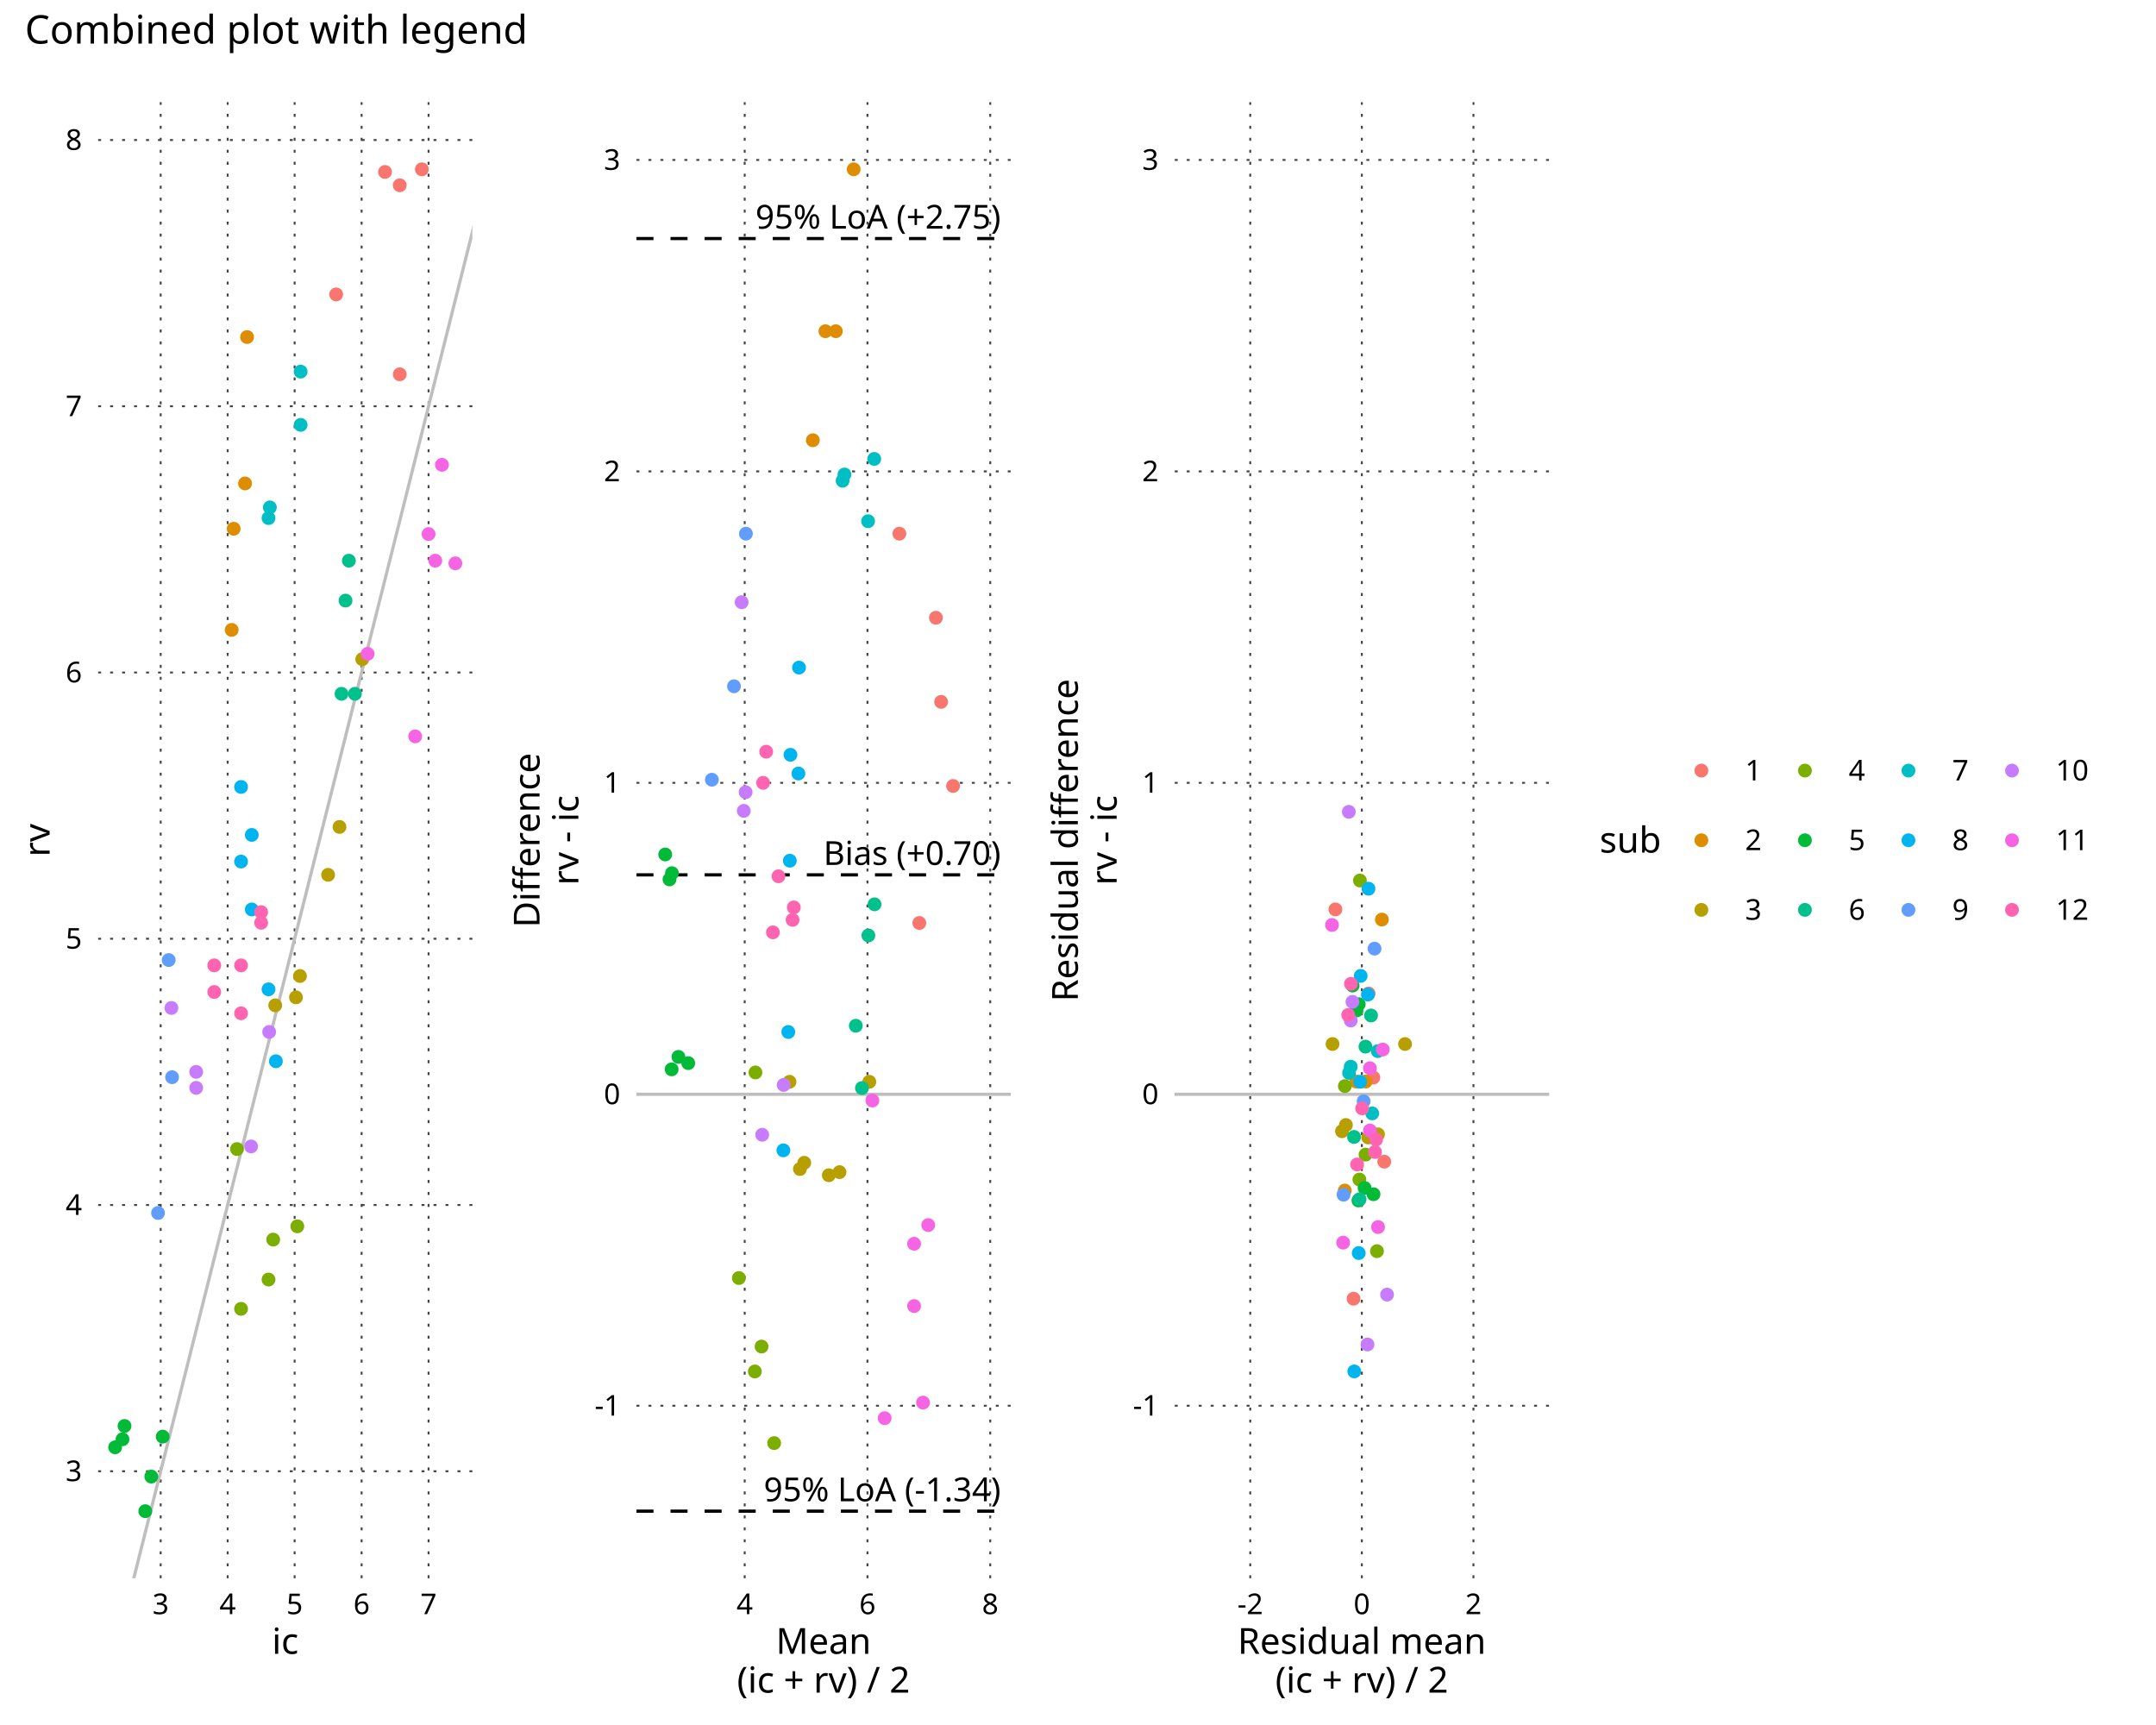
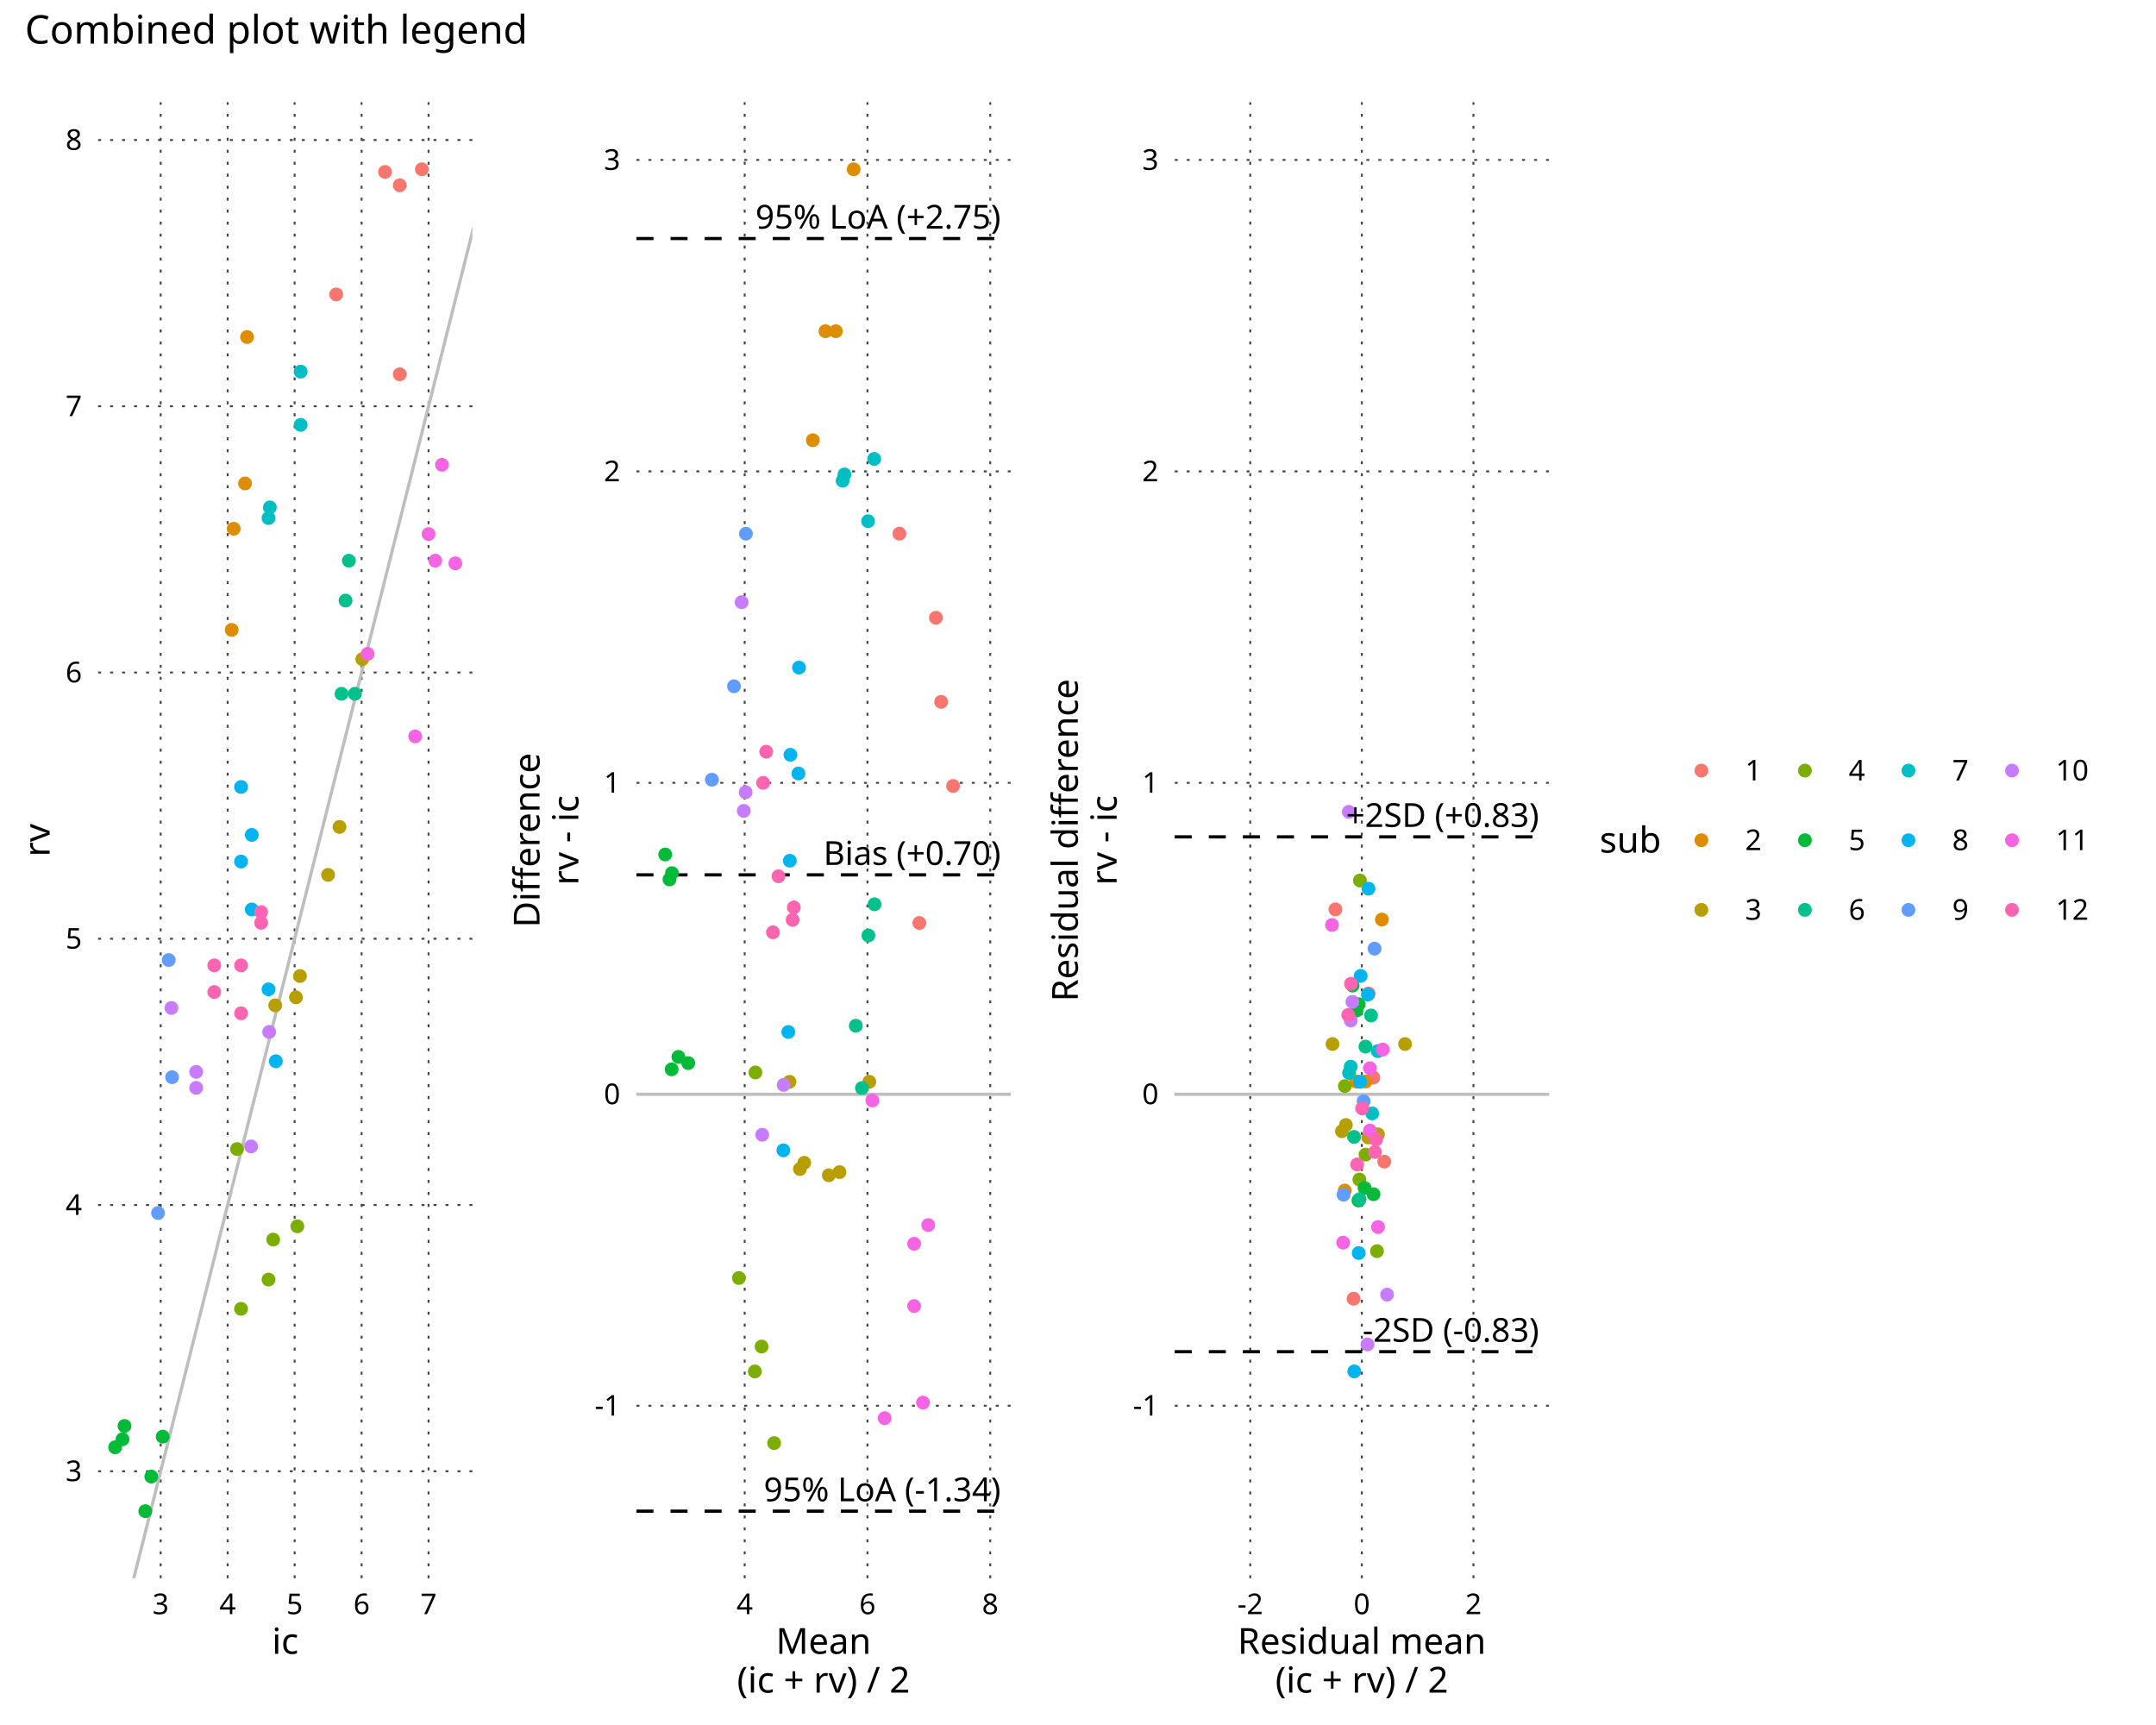
<svg xmlns="http://www.w3.org/2000/svg" class="svglite" data-engine-version="2.0" width="720.00pt" height="576.00pt" viewBox="0 0 720.00 576.00">
  <defs>
    <style type="text/css">
    .svglite line, .svglite polyline, .svglite polygon, .svglite path, .svglite rect, .svglite circle {
      fill: none;
      stroke: #000000;
      stroke-linecap: round;
      stroke-linejoin: round;
      stroke-miterlimit: 10.00;
    }
  </style>
  </defs>
  <rect width="100%" height="100%" style="stroke: none; fill: #FFFFFF;" />
  <defs>
    <clipPath id="cpMC4wMHw3MjAuMDB8MC4wMHw1NzYuMDA=">
      <rect x="0.00" y="0.00" width="720.00" height="576.00" />
    </clipPath>
  </defs>
  <g clip-path="url(#cpMC4wMHw3MjAuMDB8MC4wMHw1NzYuMDA=)">
    <rect x="0.00" y="0.00" width="720.00" height="576.00" style="stroke-width: 1.07; stroke: #FFFFFF; fill: #FFFFFF;" />
  </g>
  <defs>
    <clipPath id="cpMzIuNzd8NTE3LjI4fDM0LjEyfDUyNy4wMQ==">
      <rect x="32.77" y="34.12" width="484.50" height="492.89" />
    </clipPath>
  </defs>
  <g clip-path="url(#cpMzIuNzd8NTE3LjI4fDM0LjEyfDUyNy4wMQ==)">
</g>
  <g clip-path="url(#cpMC4wMHw3MjAuMDB8MC4wMHw1NzYuMDA=)">
</g>
  <defs>
    <clipPath id="cpNS40OHwxNjkuMDl8MjIuNzh8NTcwLjUy">
      <rect x="5.48" y="22.78" width="163.61" height="547.74" />
    </clipPath>
  </defs>
  <g clip-path="url(#cpNS40OHwxNjkuMDl8MjIuNzh8NTcwLjUy)">
</g>
  <g clip-path="url(#cpMC4wMHw3MjAuMDB8MC4wMHw1NzYuMDA=)">
</g>
  <defs>
    <clipPath id="cpMTY5LjA5fDM0OC44NXwyMi43OHw1NzAuNTI=">
      <rect x="169.09" y="22.78" width="179.76" height="547.74" />
    </clipPath>
  </defs>
  <g clip-path="url(#cpMTY5LjA5fDM0OC44NXwyMi43OHw1NzAuNTI=)">
</g>
  <g clip-path="url(#cpMC4wMHw3MjAuMDB8MC4wMHw1NzYuMDA=)">
</g>
  <defs>
    <clipPath id="cpMzQ4Ljg1fDcxNC41MnwyMi43OHw1NzAuNTI=">
      <rect x="348.85" y="22.78" width="365.67" height="547.74" />
    </clipPath>
  </defs>
  <g clip-path="url(#cpMzQ4Ljg1fDcxNC41MnwyMi43OHw1NzAuNTI=)">
</g>
  <g clip-path="url(#cpMC4wMHw3MjAuMDB8MC4wMHw1NzYuMDA=)">
</g>
  <defs>
    <clipPath id="cpMzIuNzd8MTU3Ljc1fDM0LjEyfDUyNy4wMQ==">
      <rect x="32.77" y="34.12" width="124.98" height="492.89" />
    </clipPath>
  </defs>
  <g clip-path="url(#cpMzIuNzd8MTU3Ljc1fDM0LjEyfDUyNy4wMQ==)">
    <polyline points="32.77,491.27 157.75,491.27 " style="stroke-width: 0.64; stroke: #454545; stroke-dasharray: 1.00,3.00; stroke-linecap: butt;" />
    <polyline points="32.77,402.36 157.75,402.36 " style="stroke-width: 0.64; stroke: #454545; stroke-dasharray: 1.00,3.00; stroke-linecap: butt;" />
    <polyline points="32.77,313.46 157.75,313.46 " style="stroke-width: 0.64; stroke: #454545; stroke-dasharray: 1.00,3.00; stroke-linecap: butt;" />
    <polyline points="32.77,224.56 157.75,224.56 " style="stroke-width: 0.64; stroke: #454545; stroke-dasharray: 1.00,3.00; stroke-linecap: butt;" />
    <polyline points="32.77,135.65 157.75,135.65 " style="stroke-width: 0.64; stroke: #454545; stroke-dasharray: 1.00,3.00; stroke-linecap: butt;" />
    <polyline points="32.77,46.75 157.75,46.75 " style="stroke-width: 0.64; stroke: #454545; stroke-dasharray: 1.00,3.00; stroke-linecap: butt;" />
    <polyline points="53.66,527.01 53.66,34.12 " style="stroke-width: 0.64; stroke: #454545; stroke-dasharray: 1.00,3.00; stroke-linecap: butt;" />
    <polyline points="76.03,527.01 76.03,34.12 " style="stroke-width: 0.64; stroke: #454545; stroke-dasharray: 1.00,3.00; stroke-linecap: butt;" />
    <polyline points="98.39,527.01 98.39,34.12 " style="stroke-width: 0.64; stroke: #454545; stroke-dasharray: 1.00,3.00; stroke-linecap: butt;" />
    <polyline points="120.76,527.01 120.76,34.12 " style="stroke-width: 0.64; stroke: #454545; stroke-dasharray: 1.00,3.00; stroke-linecap: butt;" />
    <polyline points="143.12,527.01 143.12,34.12 " style="stroke-width: 0.64; stroke: #454545; stroke-dasharray: 1.00,3.00; stroke-linecap: butt;" />
    <line x1="-92.20" y1="1071.10" x2="282.72" y2="-419.29" style="stroke-width: 1.07; stroke: #BEBEBE; stroke-linecap: butt;" />
    <circle cx="133.50" cy="61.86" r="1.95" style="stroke-width: 0.71; stroke: #F8766D; fill: #F8766D;" />
    <circle cx="112.26" cy="98.31" r="1.95" style="stroke-width: 0.71; stroke: #F8766D; fill: #F8766D;" />
    <circle cx="140.88" cy="56.53" r="1.95" style="stroke-width: 0.71; stroke: #F8766D; fill: #F8766D;" />
    <circle cx="133.50" cy="124.98" r="1.95" style="stroke-width: 0.71; stroke: #F8766D; fill: #F8766D;" />
    <circle cx="128.58" cy="57.41" r="1.95" style="stroke-width: 0.71; stroke: #F8766D; fill: #F8766D;" />
    <circle cx="77.37" cy="210.33" r="1.95" style="stroke-width: 0.71; stroke: #DE8C00; fill: #DE8C00;" />
    <circle cx="82.51" cy="112.54" r="1.95" style="stroke-width: 0.71; stroke: #DE8C00; fill: #DE8C00;" />
    <circle cx="81.84" cy="161.43" r="1.95" style="stroke-width: 0.71; stroke: #DE8C00; fill: #DE8C00;" />
    <circle cx="78.04" cy="176.55" r="1.95" style="stroke-width: 0.71; stroke: #DE8C00; fill: #DE8C00;" />
    <circle cx="91.91" cy="335.69" r="1.95" style="stroke-width: 0.71; stroke: #B79F00; fill: #B79F00;" />
    <circle cx="109.57" cy="292.12" r="1.95" style="stroke-width: 0.71; stroke: #B79F00; fill: #B79F00;" />
    <circle cx="100.18" cy="325.91" r="1.95" style="stroke-width: 0.71; stroke: #B79F00; fill: #B79F00;" />
    <circle cx="98.84" cy="333.02" r="1.95" style="stroke-width: 0.71; stroke: #B79F00; fill: #B79F00;" />
    <circle cx="120.98" cy="220.11" r="1.95" style="stroke-width: 0.71; stroke: #B79F00; fill: #B79F00;" />
    <circle cx="113.38" cy="276.12" r="1.95" style="stroke-width: 0.71; stroke: #B79F00; fill: #B79F00;" />
    <circle cx="79.16" cy="383.69" r="1.95" style="stroke-width: 0.71; stroke: #7CAE00; fill: #7CAE00;" />
    <circle cx="80.50" cy="437.04" r="1.95" style="stroke-width: 0.71; stroke: #7CAE00; fill: #7CAE00;" />
    <circle cx="89.67" cy="427.26" r="1.95" style="stroke-width: 0.71; stroke: #7CAE00; fill: #7CAE00;" />
    <circle cx="91.23" cy="413.92" r="1.95" style="stroke-width: 0.71; stroke: #7CAE00; fill: #7CAE00;" />
    <circle cx="99.29" cy="409.48" r="1.95" style="stroke-width: 0.71; stroke: #7CAE00; fill: #7CAE00;" />
    <circle cx="54.33" cy="479.71" r="1.95" style="stroke-width: 0.71; stroke: #00BA38; fill: #00BA38;" />
    <circle cx="50.53" cy="493.05" r="1.95" style="stroke-width: 0.71; stroke: #00BA38; fill: #00BA38;" />
    <circle cx="48.52" cy="504.60" r="1.95" style="stroke-width: 0.71; stroke: #00BA38; fill: #00BA38;" />
    <circle cx="41.58" cy="476.15" r="1.95" style="stroke-width: 0.71; stroke: #00BA38; fill: #00BA38;" />
    <circle cx="38.45" cy="483.27" r="1.95" style="stroke-width: 0.71; stroke: #00BA38; fill: #00BA38;" />
    <circle cx="40.91" cy="480.60" r="1.95" style="stroke-width: 0.71; stroke: #00BA38; fill: #00BA38;" />
    <circle cx="118.52" cy="231.67" r="1.95" style="stroke-width: 0.71; stroke: #00C08B; fill: #00C08B;" />
    <circle cx="116.51" cy="187.22" r="1.95" style="stroke-width: 0.71; stroke: #00C08B; fill: #00C08B;" />
    <circle cx="114.05" cy="231.67" r="1.95" style="stroke-width: 0.71; stroke: #00C08B; fill: #00C08B;" />
    <circle cx="115.39" cy="200.55" r="1.95" style="stroke-width: 0.71; stroke: #00C08B; fill: #00C08B;" />
    <circle cx="100.40" cy="124.09" r="1.95" style="stroke-width: 0.71; stroke: #00BFC4; fill: #00BFC4;" />
    <circle cx="90.12" cy="169.43" r="1.95" style="stroke-width: 0.71; stroke: #00BFC4; fill: #00BFC4;" />
    <circle cx="89.67" cy="172.99" r="1.95" style="stroke-width: 0.71; stroke: #00BFC4; fill: #00BFC4;" />
    <circle cx="100.40" cy="141.87" r="1.95" style="stroke-width: 0.71; stroke: #00BFC4; fill: #00BFC4;" />
    <circle cx="92.13" cy="354.36" r="1.95" style="stroke-width: 0.71; stroke: #00B4F0; fill: #00B4F0;" />
    <circle cx="89.67" cy="330.35" r="1.95" style="stroke-width: 0.71; stroke: #00B4F0; fill: #00B4F0;" />
    <circle cx="84.08" cy="303.68" r="1.95" style="stroke-width: 0.71; stroke: #00B4F0; fill: #00B4F0;" />
    <circle cx="80.50" cy="287.68" r="1.95" style="stroke-width: 0.71; stroke: #00B4F0; fill: #00B4F0;" />
    <circle cx="84.08" cy="278.79" r="1.95" style="stroke-width: 0.71; stroke: #00B4F0; fill: #00B4F0;" />
    <circle cx="80.50" cy="262.78" r="1.95" style="stroke-width: 0.71; stroke: #00B4F0; fill: #00B4F0;" />
    <circle cx="57.46" cy="359.69" r="1.95" style="stroke-width: 0.71; stroke: #619CFF; fill: #619CFF;" />
    <circle cx="56.34" cy="320.57" r="1.95" style="stroke-width: 0.71; stroke: #619CFF; fill: #619CFF;" />
    <circle cx="52.77" cy="405.03" r="1.95" style="stroke-width: 0.71; stroke: #619CFF; fill: #619CFF;" />
    <circle cx="83.85" cy="382.81" r="1.95" style="stroke-width: 0.71; stroke: #C77CFF; fill: #C77CFF;" />
    <circle cx="89.89" cy="344.58" r="1.95" style="stroke-width: 0.71; stroke: #C77CFF; fill: #C77CFF;" />
    <circle cx="57.24" cy="336.57" r="1.95" style="stroke-width: 0.71; stroke: #C77CFF; fill: #C77CFF;" />
    <circle cx="65.51" cy="363.25" r="1.95" style="stroke-width: 0.71; stroke: #C77CFF; fill: #C77CFF;" />
    <circle cx="65.51" cy="357.91" r="1.95" style="stroke-width: 0.71; stroke: #C77CFF; fill: #C77CFF;" />
    <circle cx="147.59" cy="155.21" r="1.95" style="stroke-width: 0.71; stroke: #F564E3; fill: #F564E3;" />
    <circle cx="122.77" cy="218.33" r="1.95" style="stroke-width: 0.71; stroke: #F564E3; fill: #F564E3;" />
    <circle cx="143.12" cy="178.32" r="1.95" style="stroke-width: 0.71; stroke: #F564E3; fill: #F564E3;" />
    <circle cx="145.36" cy="187.22" r="1.95" style="stroke-width: 0.71; stroke: #F564E3; fill: #F564E3;" />
    <circle cx="152.07" cy="188.10" r="1.95" style="stroke-width: 0.71; stroke: #F564E3; fill: #F564E3;" />
    <circle cx="138.65" cy="245.89" r="1.95" style="stroke-width: 0.71; stroke: #F564E3; fill: #F564E3;" />
    <circle cx="87.21" cy="308.13" r="1.95" style="stroke-width: 0.71; stroke: #FF64B0; fill: #FF64B0;" />
    <circle cx="80.50" cy="338.35" r="1.95" style="stroke-width: 0.71; stroke: #FF64B0; fill: #FF64B0;" />
    <circle cx="71.55" cy="322.35" r="1.95" style="stroke-width: 0.71; stroke: #FF64B0; fill: #FF64B0;" />
    <circle cx="71.55" cy="331.24" r="1.95" style="stroke-width: 0.71; stroke: #FF64B0; fill: #FF64B0;" />
    <circle cx="80.50" cy="322.35" r="1.95" style="stroke-width: 0.71; stroke: #FF64B0; fill: #FF64B0;" />
    <circle cx="87.21" cy="304.57" r="1.95" style="stroke-width: 0.71; stroke: #FF64B0; fill: #FF64B0;" />
  </g>
  <g clip-path="url(#cpMC4wMHw3MjAuMDB8MC4wMHw1NzYuMDA=)">
    <text x="27.39" y="494.57" text-anchor="end" style="font-size: 9.60px; font-family: sans;" textLength="5.34px" lengthAdjust="spacingAndGlyphs">3</text>
    <text x="27.39" y="405.67" text-anchor="end" style="font-size: 9.60px; font-family: sans;" textLength="5.34px" lengthAdjust="spacingAndGlyphs">4</text>
    <text x="27.39" y="316.76" text-anchor="end" style="font-size: 9.60px; font-family: sans;" textLength="5.34px" lengthAdjust="spacingAndGlyphs">5</text>
    <text x="27.39" y="227.86" text-anchor="end" style="font-size: 9.60px; font-family: sans;" textLength="5.34px" lengthAdjust="spacingAndGlyphs">6</text>
    <text x="27.39" y="138.95" text-anchor="end" style="font-size: 9.60px; font-family: sans;" textLength="5.34px" lengthAdjust="spacingAndGlyphs">7</text>
    <text x="27.39" y="50.05" text-anchor="end" style="font-size: 9.60px; font-family: sans;" textLength="5.34px" lengthAdjust="spacingAndGlyphs">8</text>
    <text x="53.66" y="538.99" text-anchor="middle" style="font-size: 9.60px; font-family: sans;" textLength="5.34px" lengthAdjust="spacingAndGlyphs">3</text>
    <text x="76.03" y="538.99" text-anchor="middle" style="font-size: 9.60px; font-family: sans;" textLength="5.34px" lengthAdjust="spacingAndGlyphs">4</text>
    <text x="98.39" y="538.99" text-anchor="middle" style="font-size: 9.60px; font-family: sans;" textLength="5.34px" lengthAdjust="spacingAndGlyphs">5</text>
    <text x="120.76" y="538.99" text-anchor="middle" style="font-size: 9.60px; font-family: sans;" textLength="5.34px" lengthAdjust="spacingAndGlyphs">6</text>
    <text x="143.12" y="538.99" text-anchor="middle" style="font-size: 9.60px; font-family: sans;" textLength="5.34px" lengthAdjust="spacingAndGlyphs">7</text>
    <text x="95.26" y="552.23" text-anchor="middle" style="font-size: 12.00px; font-family: sans;" textLength="8.67px" lengthAdjust="spacingAndGlyphs">ic</text>
    <text transform="translate(16.57,280.57) rotate(-90)" text-anchor="middle" style="font-size: 12.00px; font-family: sans;" textLength="10.00px" lengthAdjust="spacingAndGlyphs">rv</text>
    <polyline points="212.54,469.39 337.51,469.39 " style="stroke-width: 0.64; stroke: #454545; stroke-dasharray: 1.00,3.00; stroke-linecap: butt;" />
    <polyline points="212.54,365.39 337.51,365.39 " style="stroke-width: 0.64; stroke: #454545; stroke-dasharray: 1.00,3.00; stroke-linecap: butt;" />
    <polyline points="212.54,261.40 337.51,261.40 " style="stroke-width: 0.64; stroke: #454545; stroke-dasharray: 1.00,3.00; stroke-linecap: butt;" />
    <polyline points="212.54,157.40 337.51,157.40 " style="stroke-width: 0.64; stroke: #454545; stroke-dasharray: 1.00,3.00; stroke-linecap: butt;" />
    <polyline points="212.54,53.41 337.51,53.41 " style="stroke-width: 0.64; stroke: #454545; stroke-dasharray: 1.00,3.00; stroke-linecap: butt;" />
    <polyline points="248.69,527.01 248.69,34.12 " style="stroke-width: 0.64; stroke: #454545; stroke-dasharray: 1.00,3.00; stroke-linecap: butt;" />
    <polyline points="289.69,527.01 289.69,34.12 " style="stroke-width: 0.64; stroke: #454545; stroke-dasharray: 1.00,3.00; stroke-linecap: butt;" />
    <polyline points="330.69,527.01 330.69,34.12 " style="stroke-width: 0.64; stroke: #454545; stroke-dasharray: 1.00,3.00; stroke-linecap: butt;" />
    <line x1="212.54" y1="365.39" x2="337.51" y2="365.39" style="stroke-width: 1.07; stroke: #BEBEBE; stroke-linecap: butt;" />
    <line x1="212.54" y1="292.13" x2="337.51" y2="292.13" style="stroke-width: 1.07; stroke-dasharray: 5.69,5.69; stroke-linecap: butt;" />
    <line x1="212.54" y1="504.60" x2="337.51" y2="504.60" style="stroke-width: 1.07; stroke-dasharray: 5.69,5.69; stroke-linecap: butt;" />
    <line x1="212.54" y1="79.65" x2="337.51" y2="79.65" style="stroke-width: 1.07; stroke-dasharray: 5.69,5.69; stroke-linecap: butt;" />
    <polygon points="273.04,292.13 335.52,292.13 335.44,292.12 335.76,292.11 336.08,292.05 336.38,291.93 336.65,291.77 336.90,291.57 337.11,291.33 337.28,291.06 337.41,290.77 337.49,290.46 337.51,290.14 337.51,290.14 337.51,279.89 337.51,279.89 337.49,279.57 337.41,279.26 337.28,278.97 337.11,278.70 336.90,278.46 336.65,278.26 336.38,278.10 336.08,277.98 335.76,277.92 335.52,277.90 273.04,277.90 273.28,277.92 272.96,277.91 272.64,277.94 272.33,278.03 272.04,278.17 271.78,278.35 271.55,278.57 271.36,278.83 271.21,279.11 271.11,279.42 271.06,279.73 271.05,279.89 271.05,290.14 271.06,289.98 271.06,290.30 271.11,290.61 271.21,290.92 271.36,291.20 271.55,291.46 271.78,291.68 272.04,291.86 272.33,292.00 272.64,292.09 272.96,292.12 " style="stroke-width: nan; stroke: none; fill: none;" />
    <text x="334.20" y="288.81" text-anchor="end" style="font-size: 11.04px; font-family: sans;" textLength="59.84px" lengthAdjust="spacingAndGlyphs">Bias (+0.70)</text>
    <polygon points="252.48,504.60 335.52,504.60 335.44,504.60 335.76,504.59 336.08,504.53 336.38,504.41 336.65,504.25 336.90,504.05 337.11,503.81 337.28,503.54 337.41,503.25 337.49,502.94 337.51,502.62 337.51,502.62 337.51,492.37 337.51,492.37 337.49,492.05 337.41,491.74 337.28,491.45 337.11,491.18 336.90,490.94 336.65,490.73 336.38,490.57 336.08,490.46 335.76,490.40 335.52,490.38 252.48,490.38 252.72,490.40 252.40,490.38 252.08,490.42 251.78,490.51 251.49,490.65 251.23,490.83 250.99,491.05 250.80,491.31 250.65,491.59 250.55,491.89 250.50,492.21 250.50,492.37 250.50,502.62 250.50,502.46 250.50,502.78 250.55,503.09 250.65,503.40 250.80,503.68 250.99,503.93 251.23,504.16 251.49,504.34 251.78,504.47 252.08,504.56 252.40,504.60 " style="stroke-width: nan; stroke: none; fill: none;" />
    <text x="334.20" y="501.29" text-anchor="end" style="font-size: 11.04px; font-family: sans;" textLength="80.39px" lengthAdjust="spacingAndGlyphs">95% LoA (-1.34)</text>
    <polygon points="249.71,79.65 335.52,79.65 335.44,79.65 335.76,79.63 336.08,79.57 336.38,79.46 336.65,79.30 336.90,79.09 337.11,78.85 337.28,78.58 337.41,78.29 337.49,77.98 337.51,77.66 337.51,77.66 337.51,67.41 337.51,67.41 337.49,67.09 337.41,66.78 337.28,66.49 337.11,66.22 336.90,65.98 336.65,65.78 336.38,65.62 336.08,65.51 335.76,65.44 335.52,65.43 249.71,65.43 249.95,65.44 249.63,65.43 249.31,65.47 249.00,65.56 248.71,65.69 248.45,65.87 248.22,66.10 248.03,66.35 247.88,66.63 247.78,66.94 247.73,67.25 247.72,67.41 247.72,77.66 247.73,77.50 247.73,77.82 247.78,78.14 247.88,78.44 248.03,78.72 248.22,78.98 248.45,79.20 248.71,79.38 249.00,79.52 249.31,79.61 249.63,79.65 " style="stroke-width: nan; stroke: none; fill: none;" />
    <text x="334.20" y="76.34" text-anchor="end" style="font-size: 11.04px; font-family: sans;" textLength="83.17px" lengthAdjust="spacingAndGlyphs">95% LoA (+2.75)</text>
    <circle cx="314.29" cy="234.36" r="1.95" style="stroke-width: 0.71; stroke: #F8766D; fill: #F8766D;" />
    <circle cx="300.35" cy="178.20" r="1.95" style="stroke-width: 0.71; stroke: #F8766D; fill: #F8766D;" />
    <circle cx="318.28" cy="262.44" r="1.95" style="stroke-width: 0.71; stroke: #F8766D; fill: #F8766D;" />
    <circle cx="307.01" cy="308.20" r="1.95" style="stroke-width: 0.71; stroke: #F8766D; fill: #F8766D;" />
    <circle cx="312.55" cy="206.28" r="1.95" style="stroke-width: 0.71; stroke: #F8766D; fill: #F8766D;" />
    <circle cx="271.45" cy="147.00" r="1.95" style="stroke-width: 0.71; stroke: #DE8C00; fill: #DE8C00;" />
    <circle cx="285.08" cy="56.53" r="1.95" style="stroke-width: 0.71; stroke: #DE8C00; fill: #DE8C00;" />
    <circle cx="279.13" cy="110.60" r="1.95" style="stroke-width: 0.71; stroke: #DE8C00; fill: #DE8C00;" />
    <circle cx="275.65" cy="110.60" r="1.95" style="stroke-width: 0.71; stroke: #DE8C00; fill: #DE8C00;" />
    <circle cx="263.66" cy="361.23" r="1.95" style="stroke-width: 0.71; stroke: #B79F00; fill: #B79F00;" />
    <circle cx="276.78" cy="392.43" r="1.95" style="stroke-width: 0.71; stroke: #B79F00; fill: #B79F00;" />
    <circle cx="268.58" cy="388.27" r="1.95" style="stroke-width: 0.71; stroke: #B79F00; fill: #B79F00;" />
    <circle cx="267.14" cy="390.35" r="1.95" style="stroke-width: 0.71; stroke: #B79F00; fill: #B79F00;" />
    <circle cx="290.31" cy="361.23" r="1.95" style="stroke-width: 0.71; stroke: #B79F00; fill: #B79F00;" />
    <circle cx="280.36" cy="391.39" r="1.95" style="stroke-width: 0.71; stroke: #B79F00; fill: #B79F00;" />
    <circle cx="252.28" cy="358.11" r="1.95" style="stroke-width: 0.71; stroke: #7CAE00; fill: #7CAE00;" />
    <circle cx="246.75" cy="426.75" r="1.95" style="stroke-width: 0.71; stroke: #7CAE00; fill: #7CAE00;" />
    <circle cx="252.08" cy="457.95" r="1.95" style="stroke-width: 0.71; stroke: #7CAE00; fill: #7CAE00;" />
    <circle cx="254.33" cy="449.63" r="1.95" style="stroke-width: 0.71; stroke: #7CAE00; fill: #7CAE00;" />
    <circle cx="258.53" cy="481.87" r="1.95" style="stroke-width: 0.71; stroke: #7CAE00; fill: #7CAE00;" />
    <circle cx="229.84" cy="354.99" r="1.95" style="stroke-width: 0.71; stroke: #00BA38; fill: #00BA38;" />
    <circle cx="226.56" cy="352.91" r="1.95" style="stroke-width: 0.71; stroke: #00BA38; fill: #00BA38;" />
    <circle cx="224.30" cy="357.07" r="1.95" style="stroke-width: 0.71; stroke: #00BA38; fill: #00BA38;" />
    <circle cx="224.40" cy="291.56" r="1.95" style="stroke-width: 0.71; stroke: #00BA38; fill: #00BA38;" />
    <circle cx="222.15" cy="285.32" r="1.95" style="stroke-width: 0.71; stroke: #00BA38; fill: #00BA38;" />
    <circle cx="223.58" cy="293.64" r="1.95" style="stroke-width: 0.71; stroke: #00BA38; fill: #00BA38;" />
    <circle cx="287.85" cy="363.31" r="1.95" style="stroke-width: 0.71; stroke: #00C08B; fill: #00C08B;" />
    <circle cx="292.05" cy="301.96" r="1.95" style="stroke-width: 0.71; stroke: #00C08B; fill: #00C08B;" />
    <circle cx="285.80" cy="342.51" r="1.95" style="stroke-width: 0.71; stroke: #00C08B; fill: #00C08B;" />
    <circle cx="290.00" cy="312.36" r="1.95" style="stroke-width: 0.71; stroke: #00C08B; fill: #00C08B;" />
    <circle cx="291.95" cy="153.24" r="1.95" style="stroke-width: 0.71; stroke: #00BFC4; fill: #00BFC4;" />
    <circle cx="282.00" cy="158.44" r="1.95" style="stroke-width: 0.71; stroke: #00BFC4; fill: #00BFC4;" />
    <circle cx="281.39" cy="160.52" r="1.95" style="stroke-width: 0.71; stroke: #00BFC4; fill: #00BFC4;" />
    <circle cx="289.90" cy="174.04" r="1.95" style="stroke-width: 0.71; stroke: #00BFC4; fill: #00BFC4;" />
    <circle cx="261.61" cy="384.11" r="1.95" style="stroke-width: 0.71; stroke: #00B4F0; fill: #00B4F0;" />
    <circle cx="263.25" cy="344.59" r="1.95" style="stroke-width: 0.71; stroke: #00B4F0; fill: #00B4F0;" />
    <circle cx="263.76" cy="287.40" r="1.95" style="stroke-width: 0.71; stroke: #00B4F0; fill: #00B4F0;" />
    <circle cx="263.97" cy="252.04" r="1.95" style="stroke-width: 0.71; stroke: #00B4F0; fill: #00B4F0;" />
    <circle cx="266.63" cy="258.28" r="1.95" style="stroke-width: 0.71; stroke: #00B4F0; fill: #00B4F0;" />
    <circle cx="266.83" cy="222.92" r="1.95" style="stroke-width: 0.71; stroke: #00B4F0; fill: #00B4F0;" />
    <circle cx="245.11" cy="229.16" r="1.95" style="stroke-width: 0.71; stroke: #619CFF; fill: #619CFF;" />
    <circle cx="249.10" cy="178.20" r="1.95" style="stroke-width: 0.71; stroke: #619CFF; fill: #619CFF;" />
    <circle cx="237.73" cy="260.36" r="1.95" style="stroke-width: 0.71; stroke: #619CFF; fill: #619CFF;" />
    <circle cx="254.54" cy="378.91" r="1.95" style="stroke-width: 0.71; stroke: #C77CFF; fill: #C77CFF;" />
    <circle cx="261.71" cy="362.27" r="1.95" style="stroke-width: 0.71; stroke: #C77CFF; fill: #C77CFF;" />
    <circle cx="247.67" cy="201.08" r="1.95" style="stroke-width: 0.71; stroke: #C77CFF; fill: #C77CFF;" />
    <circle cx="248.39" cy="270.76" r="1.95" style="stroke-width: 0.71; stroke: #C77CFF; fill: #C77CFF;" />
    <circle cx="249.00" cy="264.52" r="1.95" style="stroke-width: 0.71; stroke: #C77CFF; fill: #C77CFF;" />
    <circle cx="309.98" cy="409.07" r="1.95" style="stroke-width: 0.71; stroke: #F564E3; fill: #F564E3;" />
    <circle cx="291.33" cy="367.47" r="1.95" style="stroke-width: 0.71; stroke: #F564E3; fill: #F564E3;" />
    <circle cx="305.27" cy="415.31" r="1.95" style="stroke-width: 0.71; stroke: #F564E3; fill: #F564E3;" />
    <circle cx="305.27" cy="436.11" r="1.95" style="stroke-width: 0.71; stroke: #F564E3; fill: #F564E3;" />
    <circle cx="308.24" cy="468.35" r="1.95" style="stroke-width: 0.71; stroke: #F564E3; fill: #F564E3;" />
    <circle cx="295.43" cy="473.55" r="1.95" style="stroke-width: 0.71; stroke: #F564E3; fill: #F564E3;" />
    <circle cx="264.68" cy="307.16" r="1.95" style="stroke-width: 0.71; stroke: #FF64B0; fill: #FF64B0;" />
    <circle cx="258.12" cy="311.32" r="1.95" style="stroke-width: 0.71; stroke: #FF64B0; fill: #FF64B0;" />
    <circle cx="255.87" cy="251.00" r="1.95" style="stroke-width: 0.71; stroke: #FF64B0; fill: #FF64B0;" />
    <circle cx="254.84" cy="261.40" r="1.95" style="stroke-width: 0.71; stroke: #FF64B0; fill: #FF64B0;" />
    <circle cx="259.97" cy="292.60" r="1.95" style="stroke-width: 0.71; stroke: #FF64B0; fill: #FF64B0;" />
    <circle cx="265.09" cy="303.00" r="1.95" style="stroke-width: 0.71; stroke: #FF64B0; fill: #FF64B0;" />
    <text x="207.16" y="472.69" text-anchor="end" style="font-size: 9.60px; font-family: sans;" textLength="8.54px" lengthAdjust="spacingAndGlyphs">-1</text>
    <text x="207.16" y="368.70" text-anchor="end" style="font-size: 9.60px; font-family: sans;" textLength="5.34px" lengthAdjust="spacingAndGlyphs">0</text>
    <text x="207.16" y="264.70" text-anchor="end" style="font-size: 9.60px; font-family: sans;" textLength="5.34px" lengthAdjust="spacingAndGlyphs">1</text>
    <text x="207.16" y="160.71" text-anchor="end" style="font-size: 9.60px; font-family: sans;" textLength="5.34px" lengthAdjust="spacingAndGlyphs">2</text>
    <text x="207.16" y="56.71" text-anchor="end" style="font-size: 9.60px; font-family: sans;" textLength="5.34px" lengthAdjust="spacingAndGlyphs">3</text>
    <text x="248.69" y="538.99" text-anchor="middle" style="font-size: 9.60px; font-family: sans;" textLength="5.34px" lengthAdjust="spacingAndGlyphs">4</text>
    <text x="289.69" y="538.99" text-anchor="middle" style="font-size: 9.60px; font-family: sans;" textLength="5.34px" lengthAdjust="spacingAndGlyphs">6</text>
    <text x="330.69" y="538.99" text-anchor="middle" style="font-size: 9.60px; font-family: sans;" textLength="5.34px" lengthAdjust="spacingAndGlyphs">8</text>
    <text x="275.02" y="552.23" text-anchor="middle" style="font-size: 12.00px; font-family: sans;" textLength="30.02px" lengthAdjust="spacingAndGlyphs">Mean</text>
    <text x="275.02" y="565.19" text-anchor="middle" style="font-size: 12.00px; font-family: sans;" textLength="57.02px" lengthAdjust="spacingAndGlyphs">(ic + rv) / 2</text>
    <text transform="translate(180.18,280.57) rotate(-90)" text-anchor="middle" style="font-size: 12.00px; font-family: sans;" textLength="54.70px" lengthAdjust="spacingAndGlyphs">Difference</text>
    <text transform="translate(193.14,280.57) rotate(-90)" text-anchor="middle" style="font-size: 12.00px; font-family: sans;" textLength="29.33px" lengthAdjust="spacingAndGlyphs">rv - ic</text>
    <polyline points="392.30,469.39 517.28,469.39 " style="stroke-width: 0.64; stroke: #454545; stroke-dasharray: 1.00,3.00; stroke-linecap: butt;" />
    <polyline points="392.30,365.39 517.28,365.39 " style="stroke-width: 0.64; stroke: #454545; stroke-dasharray: 1.00,3.00; stroke-linecap: butt;" />
    <polyline points="392.30,261.40 517.28,261.40 " style="stroke-width: 0.64; stroke: #454545; stroke-dasharray: 1.00,3.00; stroke-linecap: butt;" />
    <polyline points="392.30,157.40 517.28,157.40 " style="stroke-width: 0.64; stroke: #454545; stroke-dasharray: 1.00,3.00; stroke-linecap: butt;" />
    <polyline points="392.30,53.41 517.28,53.41 " style="stroke-width: 0.64; stroke: #454545; stroke-dasharray: 1.00,3.00; stroke-linecap: butt;" />
    <polyline points="417.52,527.01 417.52,34.12 " style="stroke-width: 0.64; stroke: #454545; stroke-dasharray: 1.00,3.00; stroke-linecap: butt;" />
    <polyline points="454.79,527.01 454.79,34.12 " style="stroke-width: 0.64; stroke: #454545; stroke-dasharray: 1.00,3.00; stroke-linecap: butt;" />
    <polyline points="492.06,527.01 492.06,34.12 " style="stroke-width: 0.64; stroke: #454545; stroke-dasharray: 1.00,3.00; stroke-linecap: butt;" />
    <line x1="392.30" y1="365.39" x2="517.28" y2="365.39" style="stroke-width: 1.07; stroke: #BEBEBE; stroke-linecap: butt;" />
    <circle cx="458.63" cy="359.81" r="1.95" style="stroke-width: 0.71; stroke: #F8766D; fill: #F8766D;" />
    <circle cx="445.96" cy="303.66" r="1.95" style="stroke-width: 0.71; stroke: #F8766D; fill: #F8766D;" />
    <circle cx="462.27" cy="387.89" r="1.95" style="stroke-width: 0.71; stroke: #F8766D; fill: #F8766D;" />
    <circle cx="452.02" cy="433.65" r="1.95" style="stroke-width: 0.71; stroke: #F8766D; fill: #F8766D;" />
    <circle cx="457.05" cy="331.74" r="1.95" style="stroke-width: 0.71; stroke: #F8766D; fill: #F8766D;" />
    <circle cx="449.08" cy="397.54" r="1.95" style="stroke-width: 0.71; stroke: #DE8C00; fill: #DE8C00;" />
    <circle cx="461.48" cy="307.06" r="1.95" style="stroke-width: 0.71; stroke: #DE8C00; fill: #DE8C00;" />
    <circle cx="456.07" cy="361.14" r="1.95" style="stroke-width: 0.71; stroke: #DE8C00; fill: #DE8C00;" />
    <circle cx="452.90" cy="361.14" r="1.95" style="stroke-width: 0.71; stroke: #DE8C00; fill: #DE8C00;" />
    <circle cx="445.00" cy="348.61" r="1.95" style="stroke-width: 0.71; stroke: #B79F00; fill: #B79F00;" />
    <circle cx="456.92" cy="379.81" r="1.95" style="stroke-width: 0.71; stroke: #B79F00; fill: #B79F00;" />
    <circle cx="449.47" cy="375.65" r="1.95" style="stroke-width: 0.71; stroke: #B79F00; fill: #B79F00;" />
    <circle cx="448.16" cy="377.73" r="1.95" style="stroke-width: 0.71; stroke: #B79F00; fill: #B79F00;" />
    <circle cx="469.22" cy="348.61" r="1.95" style="stroke-width: 0.71; stroke: #B79F00; fill: #B79F00;" />
    <circle cx="460.18" cy="378.77" r="1.95" style="stroke-width: 0.71; stroke: #B79F00; fill: #B79F00;" />
    <circle cx="454.15" cy="294.02" r="1.95" style="stroke-width: 0.71; stroke: #7CAE00; fill: #7CAE00;" />
    <circle cx="449.12" cy="362.66" r="1.95" style="stroke-width: 0.71; stroke: #7CAE00; fill: #7CAE00;" />
    <circle cx="453.97" cy="393.86" r="1.95" style="stroke-width: 0.71; stroke: #7CAE00; fill: #7CAE00;" />
    <circle cx="456.02" cy="385.54" r="1.95" style="stroke-width: 0.71; stroke: #7CAE00; fill: #7CAE00;" />
    <circle cx="459.84" cy="417.78" r="1.95" style="stroke-width: 0.71; stroke: #7CAE00; fill: #7CAE00;" />
    <circle cx="458.69" cy="398.77" r="1.95" style="stroke-width: 0.71; stroke: #00BA38; fill: #00BA38;" />
    <circle cx="455.71" cy="396.69" r="1.95" style="stroke-width: 0.71; stroke: #00BA38; fill: #00BA38;" />
    <circle cx="453.66" cy="400.85" r="1.95" style="stroke-width: 0.71; stroke: #00BA38; fill: #00BA38;" />
    <circle cx="453.75" cy="335.33" r="1.95" style="stroke-width: 0.71; stroke: #00BA38; fill: #00BA38;" />
    <circle cx="451.70" cy="329.09" r="1.95" style="stroke-width: 0.71; stroke: #00BA38; fill: #00BA38;" />
    <circle cx="453.01" cy="337.41" r="1.95" style="stroke-width: 0.71; stroke: #00BA38; fill: #00BA38;" />
    <circle cx="454.04" cy="400.44" r="1.95" style="stroke-width: 0.71; stroke: #00C08B; fill: #00C08B;" />
    <circle cx="457.86" cy="339.08" r="1.95" style="stroke-width: 0.71; stroke: #00C08B; fill: #00C08B;" />
    <circle cx="452.18" cy="379.64" r="1.95" style="stroke-width: 0.71; stroke: #00C08B; fill: #00C08B;" />
    <circle cx="456.00" cy="349.48" r="1.95" style="stroke-width: 0.71; stroke: #00C08B; fill: #00C08B;" />
    <circle cx="460.11" cy="350.98" r="1.95" style="stroke-width: 0.71; stroke: #00BFC4; fill: #00BFC4;" />
    <circle cx="451.08" cy="356.18" r="1.95" style="stroke-width: 0.71; stroke: #00BFC4; fill: #00BFC4;" />
    <circle cx="450.52" cy="358.26" r="1.95" style="stroke-width: 0.71; stroke: #00BFC4; fill: #00BFC4;" />
    <circle cx="458.25" cy="371.78" r="1.95" style="stroke-width: 0.71; stroke: #00BFC4; fill: #00BFC4;" />
    <circle cx="452.26" cy="457.93" r="1.95" style="stroke-width: 0.71; stroke: #00B4F0; fill: #00B4F0;" />
    <circle cx="453.75" cy="418.41" r="1.95" style="stroke-width: 0.71; stroke: #00B4F0; fill: #00B4F0;" />
    <circle cx="454.21" cy="361.22" r="1.95" style="stroke-width: 0.71; stroke: #00B4F0; fill: #00B4F0;" />
    <circle cx="454.40" cy="325.86" r="1.95" style="stroke-width: 0.71; stroke: #00B4F0; fill: #00B4F0;" />
    <circle cx="456.82" cy="332.10" r="1.95" style="stroke-width: 0.71; stroke: #00B4F0; fill: #00B4F0;" />
    <circle cx="457.01" cy="296.74" r="1.95" style="stroke-width: 0.71; stroke: #00B4F0; fill: #00B4F0;" />
    <circle cx="455.39" cy="367.72" r="1.95" style="stroke-width: 0.71; stroke: #619CFF; fill: #619CFF;" />
    <circle cx="459.03" cy="316.76" r="1.95" style="stroke-width: 0.71; stroke: #619CFF; fill: #619CFF;" />
    <circle cx="448.68" cy="398.92" r="1.95" style="stroke-width: 0.71; stroke: #619CFF; fill: #619CFF;" />
    <circle cx="456.68" cy="448.93" r="1.95" style="stroke-width: 0.71; stroke: #C77CFF; fill: #C77CFF;" />
    <circle cx="463.21" cy="432.29" r="1.95" style="stroke-width: 0.71; stroke: #C77CFF; fill: #C77CFF;" />
    <circle cx="450.44" cy="271.09" r="1.95" style="stroke-width: 0.71; stroke: #C77CFF; fill: #C77CFF;" />
    <circle cx="451.09" cy="340.77" r="1.95" style="stroke-width: 0.71; stroke: #C77CFF; fill: #C77CFF;" />
    <circle cx="451.65" cy="334.53" r="1.95" style="stroke-width: 0.71; stroke: #C77CFF; fill: #C77CFF;" />
    <circle cx="461.78" cy="350.46" r="1.95" style="stroke-width: 0.71; stroke: #F564E3; fill: #F564E3;" />
    <circle cx="444.82" cy="308.86" r="1.95" style="stroke-width: 0.71; stroke: #F564E3; fill: #F564E3;" />
    <circle cx="457.49" cy="356.70" r="1.95" style="stroke-width: 0.71; stroke: #F564E3; fill: #F564E3;" />
    <circle cx="457.49" cy="377.49" r="1.95" style="stroke-width: 0.71; stroke: #F564E3; fill: #F564E3;" />
    <circle cx="460.20" cy="409.73" r="1.95" style="stroke-width: 0.71; stroke: #F564E3; fill: #F564E3;" />
    <circle cx="448.55" cy="414.93" r="1.95" style="stroke-width: 0.71; stroke: #F564E3; fill: #F564E3;" />
    <circle cx="459.18" cy="384.67" r="1.95" style="stroke-width: 0.71; stroke: #FF64B0; fill: #FF64B0;" />
    <circle cx="453.21" cy="388.83" r="1.95" style="stroke-width: 0.71; stroke: #FF64B0; fill: #FF64B0;" />
    <circle cx="451.16" cy="328.51" r="1.95" style="stroke-width: 0.71; stroke: #FF64B0; fill: #FF64B0;" />
    <circle cx="450.23" cy="338.91" r="1.95" style="stroke-width: 0.71; stroke: #FF64B0; fill: #FF64B0;" />
    <circle cx="454.89" cy="370.11" r="1.95" style="stroke-width: 0.71; stroke: #FF64B0; fill: #FF64B0;" />
    <circle cx="459.55" cy="380.51" r="1.95" style="stroke-width: 0.71; stroke: #FF64B0; fill: #FF64B0;" />
+     <line x1="392.30" y1="451.35" x2="517.28" y2="451.35" style="stroke-width: 1.07; stroke-dasharray: 5.69,5.69; stroke-linecap: butt;" />
+     <line x1="392.30" y1="279.43" x2="517.28" y2="279.43" style="stroke-width: 1.07; stroke-dasharray: 5.69,5.69; stroke-linecap: butt;" />
+     <polygon points="451.90,451.35 515.29,451.35 515.21,451.35 515.53,451.34 515.84,451.27 516.14,451.16 516.42,451.00 516.67,450.80 516.88,450.56 517.05,450.29 517.17,449.99 517.25,449.68 517.28,449.37 517.28,449.37 517.28,439.12 517.28,439.12 517.25,438.80 517.17,438.49 517.05,438.19 516.88,437.92 516.67,437.69 516.42,437.48 516.14,437.32 515.84,437.21 515.53,437.15 515.29,437.13 451.90,437.13 452.14,437.15 451.82,437.13 451.50,437.17 451.19,437.26 450.91,437.40 450.64,437.58 450.41,437.80 450.22,438.06 450.07,438.34 449.97,438.64 449.92,438.96 449.91,439.12 449.91,449.37 449.92,449.21 449.92,449.53 449.97,449.84 450.07,450.14 450.22,450.43 450.41,450.68 450.64,450.90 450.91,451.09 451.19,451.22 451.50,451.31 451.82,451.35 " style="stroke-width: nan; stroke: none; fill: none;" />
+     <text x="513.96" y="448.04" text-anchor="end" style="font-size: 11.04px; font-family: sans;" textLength="60.74px" lengthAdjust="spacingAndGlyphs">-2SD (-0.83)</text>
+     <polygon points="446.35,279.43 515.29,279.43 515.21,279.43 515.53,279.42 515.84,279.36 516.14,279.24 516.42,279.08 516.67,278.88 516.88,278.64 517.05,278.37 517.17,278.08 517.25,277.77 517.28,277.45 517.28,277.45 517.28,267.20 517.28,267.20 517.25,266.88 517.17,266.57 517.05,266.28 516.88,266.01 516.67,265.77 516.42,265.56 516.14,265.40 515.84,265.29 515.53,265.23 515.29,265.21 446.35,265.21 446.59,265.23 446.27,265.21 445.95,265.25 445.64,265.34 445.35,265.48 445.09,265.66 444.86,265.88 444.67,266.14 444.52,266.42 444.42,266.72 444.37,267.04 444.36,267.20 444.36,277.45 444.37,277.29 444.37,277.61 444.42,277.92 444.52,278.23 444.67,278.51 444.86,278.76 445.09,278.99 445.35,279.17 445.64,279.30 445.95,279.39 446.27,279.43 " style="stroke-width: nan; stroke: none; fill: none;" />
+     <text x="513.96" y="276.12" text-anchor="end" style="font-size: 11.04px; font-family: sans;" textLength="66.29px" lengthAdjust="spacingAndGlyphs">+2SD (+0.83)</text>
    <text x="386.92" y="472.69" text-anchor="end" style="font-size: 9.60px; font-family: sans;" textLength="8.54px" lengthAdjust="spacingAndGlyphs">-1</text>
    <text x="386.92" y="368.70" text-anchor="end" style="font-size: 9.60px; font-family: sans;" textLength="5.34px" lengthAdjust="spacingAndGlyphs">0</text>
    <text x="386.92" y="264.70" text-anchor="end" style="font-size: 9.60px; font-family: sans;" textLength="5.34px" lengthAdjust="spacingAndGlyphs">1</text>
    <text x="386.92" y="160.71" text-anchor="end" style="font-size: 9.60px; font-family: sans;" textLength="5.34px" lengthAdjust="spacingAndGlyphs">2</text>
    <text x="386.92" y="56.71" text-anchor="end" style="font-size: 9.60px; font-family: sans;" textLength="5.34px" lengthAdjust="spacingAndGlyphs">3</text>
    <text x="417.52" y="538.99" text-anchor="middle" style="font-size: 9.60px; font-family: sans;" textLength="8.54px" lengthAdjust="spacingAndGlyphs">-2</text>
    <text x="454.79" y="538.99" text-anchor="middle" style="font-size: 9.60px; font-family: sans;" textLength="5.34px" lengthAdjust="spacingAndGlyphs">0</text>
    <text x="492.06" y="538.99" text-anchor="middle" style="font-size: 9.60px; font-family: sans;" textLength="5.34px" lengthAdjust="spacingAndGlyphs">2</text>
    <text x="454.79" y="552.23" text-anchor="middle" style="font-size: 12.00px; font-family: sans;" textLength="80.06px" lengthAdjust="spacingAndGlyphs">Residual mean</text>
    <text x="454.79" y="565.19" text-anchor="middle" style="font-size: 12.00px; font-family: sans;" textLength="57.02px" lengthAdjust="spacingAndGlyphs">(ic + rv) / 2</text>
    <text transform="translate(359.94,280.57) rotate(-90)" text-anchor="middle" style="font-size: 12.00px; font-family: sans;" textLength="102.74px" lengthAdjust="spacingAndGlyphs">Residual difference</text>
    <text transform="translate(372.90,280.57) rotate(-90)" text-anchor="middle" style="font-size: 12.00px; font-family: sans;" textLength="29.33px" lengthAdjust="spacingAndGlyphs">rv - ic</text>
    <text x="534.21" y="284.69" style="font-size: 12.00px; font-family: sans;" textLength="19.35px" lengthAdjust="spacingAndGlyphs">sub</text>
    <circle cx="568.18" cy="257.31" r="1.95" style="stroke-width: 0.71; stroke: #F8766D; fill: #F8766D;" />
    <circle cx="568.18" cy="280.57" r="1.95" style="stroke-width: 0.71; stroke: #DE8C00; fill: #DE8C00;" />
    <circle cx="568.18" cy="303.82" r="1.95" style="stroke-width: 0.71; stroke: #B79F00; fill: #B79F00;" />
    <circle cx="602.76" cy="257.31" r="1.95" style="stroke-width: 0.71; stroke: #7CAE00; fill: #7CAE00;" />
    <circle cx="602.76" cy="280.57" r="1.95" style="stroke-width: 0.71; stroke: #00BA38; fill: #00BA38;" />
    <circle cx="602.76" cy="303.82" r="1.95" style="stroke-width: 0.71; stroke: #00C08B; fill: #00C08B;" />
    <circle cx="637.33" cy="257.31" r="1.95" style="stroke-width: 0.71; stroke: #00BFC4; fill: #00BFC4;" />
    <circle cx="637.33" cy="280.57" r="1.95" style="stroke-width: 0.71; stroke: #00B4F0; fill: #00B4F0;" />
    <circle cx="637.33" cy="303.82" r="1.95" style="stroke-width: 0.71; stroke: #619CFF; fill: #619CFF;" />
    <circle cx="671.91" cy="257.31" r="1.95" style="stroke-width: 0.71; stroke: #C77CFF; fill: #C77CFF;" />
    <circle cx="671.91" cy="280.57" r="1.95" style="stroke-width: 0.71; stroke: #F564E3; fill: #F564E3;" />
    <circle cx="671.91" cy="303.82" r="1.95" style="stroke-width: 0.71; stroke: #FF64B0; fill: #FF64B0;" />
    <text x="582.80" y="260.61" style="font-size: 9.60px; font-family: sans;" textLength="5.34px" lengthAdjust="spacingAndGlyphs">1</text>
    <text x="582.80" y="283.87" style="font-size: 9.60px; font-family: sans;" textLength="5.34px" lengthAdjust="spacingAndGlyphs">2</text>
    <text x="582.80" y="307.13" style="font-size: 9.60px; font-family: sans;" textLength="5.34px" lengthAdjust="spacingAndGlyphs">3</text>
    <text x="617.38" y="260.61" style="font-size: 9.60px; font-family: sans;" textLength="5.34px" lengthAdjust="spacingAndGlyphs">4</text>
    <text x="617.38" y="283.87" style="font-size: 9.60px; font-family: sans;" textLength="5.34px" lengthAdjust="spacingAndGlyphs">5</text>
    <text x="617.38" y="307.13" style="font-size: 9.60px; font-family: sans;" textLength="5.34px" lengthAdjust="spacingAndGlyphs">6</text>
    <text x="651.95" y="260.61" style="font-size: 9.60px; font-family: sans;" textLength="5.34px" lengthAdjust="spacingAndGlyphs">7</text>
    <text x="651.95" y="283.87" style="font-size: 9.60px; font-family: sans;" textLength="5.34px" lengthAdjust="spacingAndGlyphs">8</text>
    <text x="651.95" y="307.13" style="font-size: 9.60px; font-family: sans;" textLength="5.34px" lengthAdjust="spacingAndGlyphs">9</text>
    <text x="686.53" y="260.61" style="font-size: 9.60px; font-family: sans;" textLength="10.68px" lengthAdjust="spacingAndGlyphs">10</text>
    <text x="686.53" y="283.87" style="font-size: 9.60px; font-family: sans;" textLength="10.68px" lengthAdjust="spacingAndGlyphs">11</text>
    <text x="686.53" y="307.13" style="font-size: 9.60px; font-family: sans;" textLength="10.68px" lengthAdjust="spacingAndGlyphs">12</text>
    <text x="8.31" y="14.56" style="font-size: 13.20px; font-family: sans;" textLength="155.57px" lengthAdjust="spacingAndGlyphs">Combined plot with legend</text>
  </g>
</svg>
